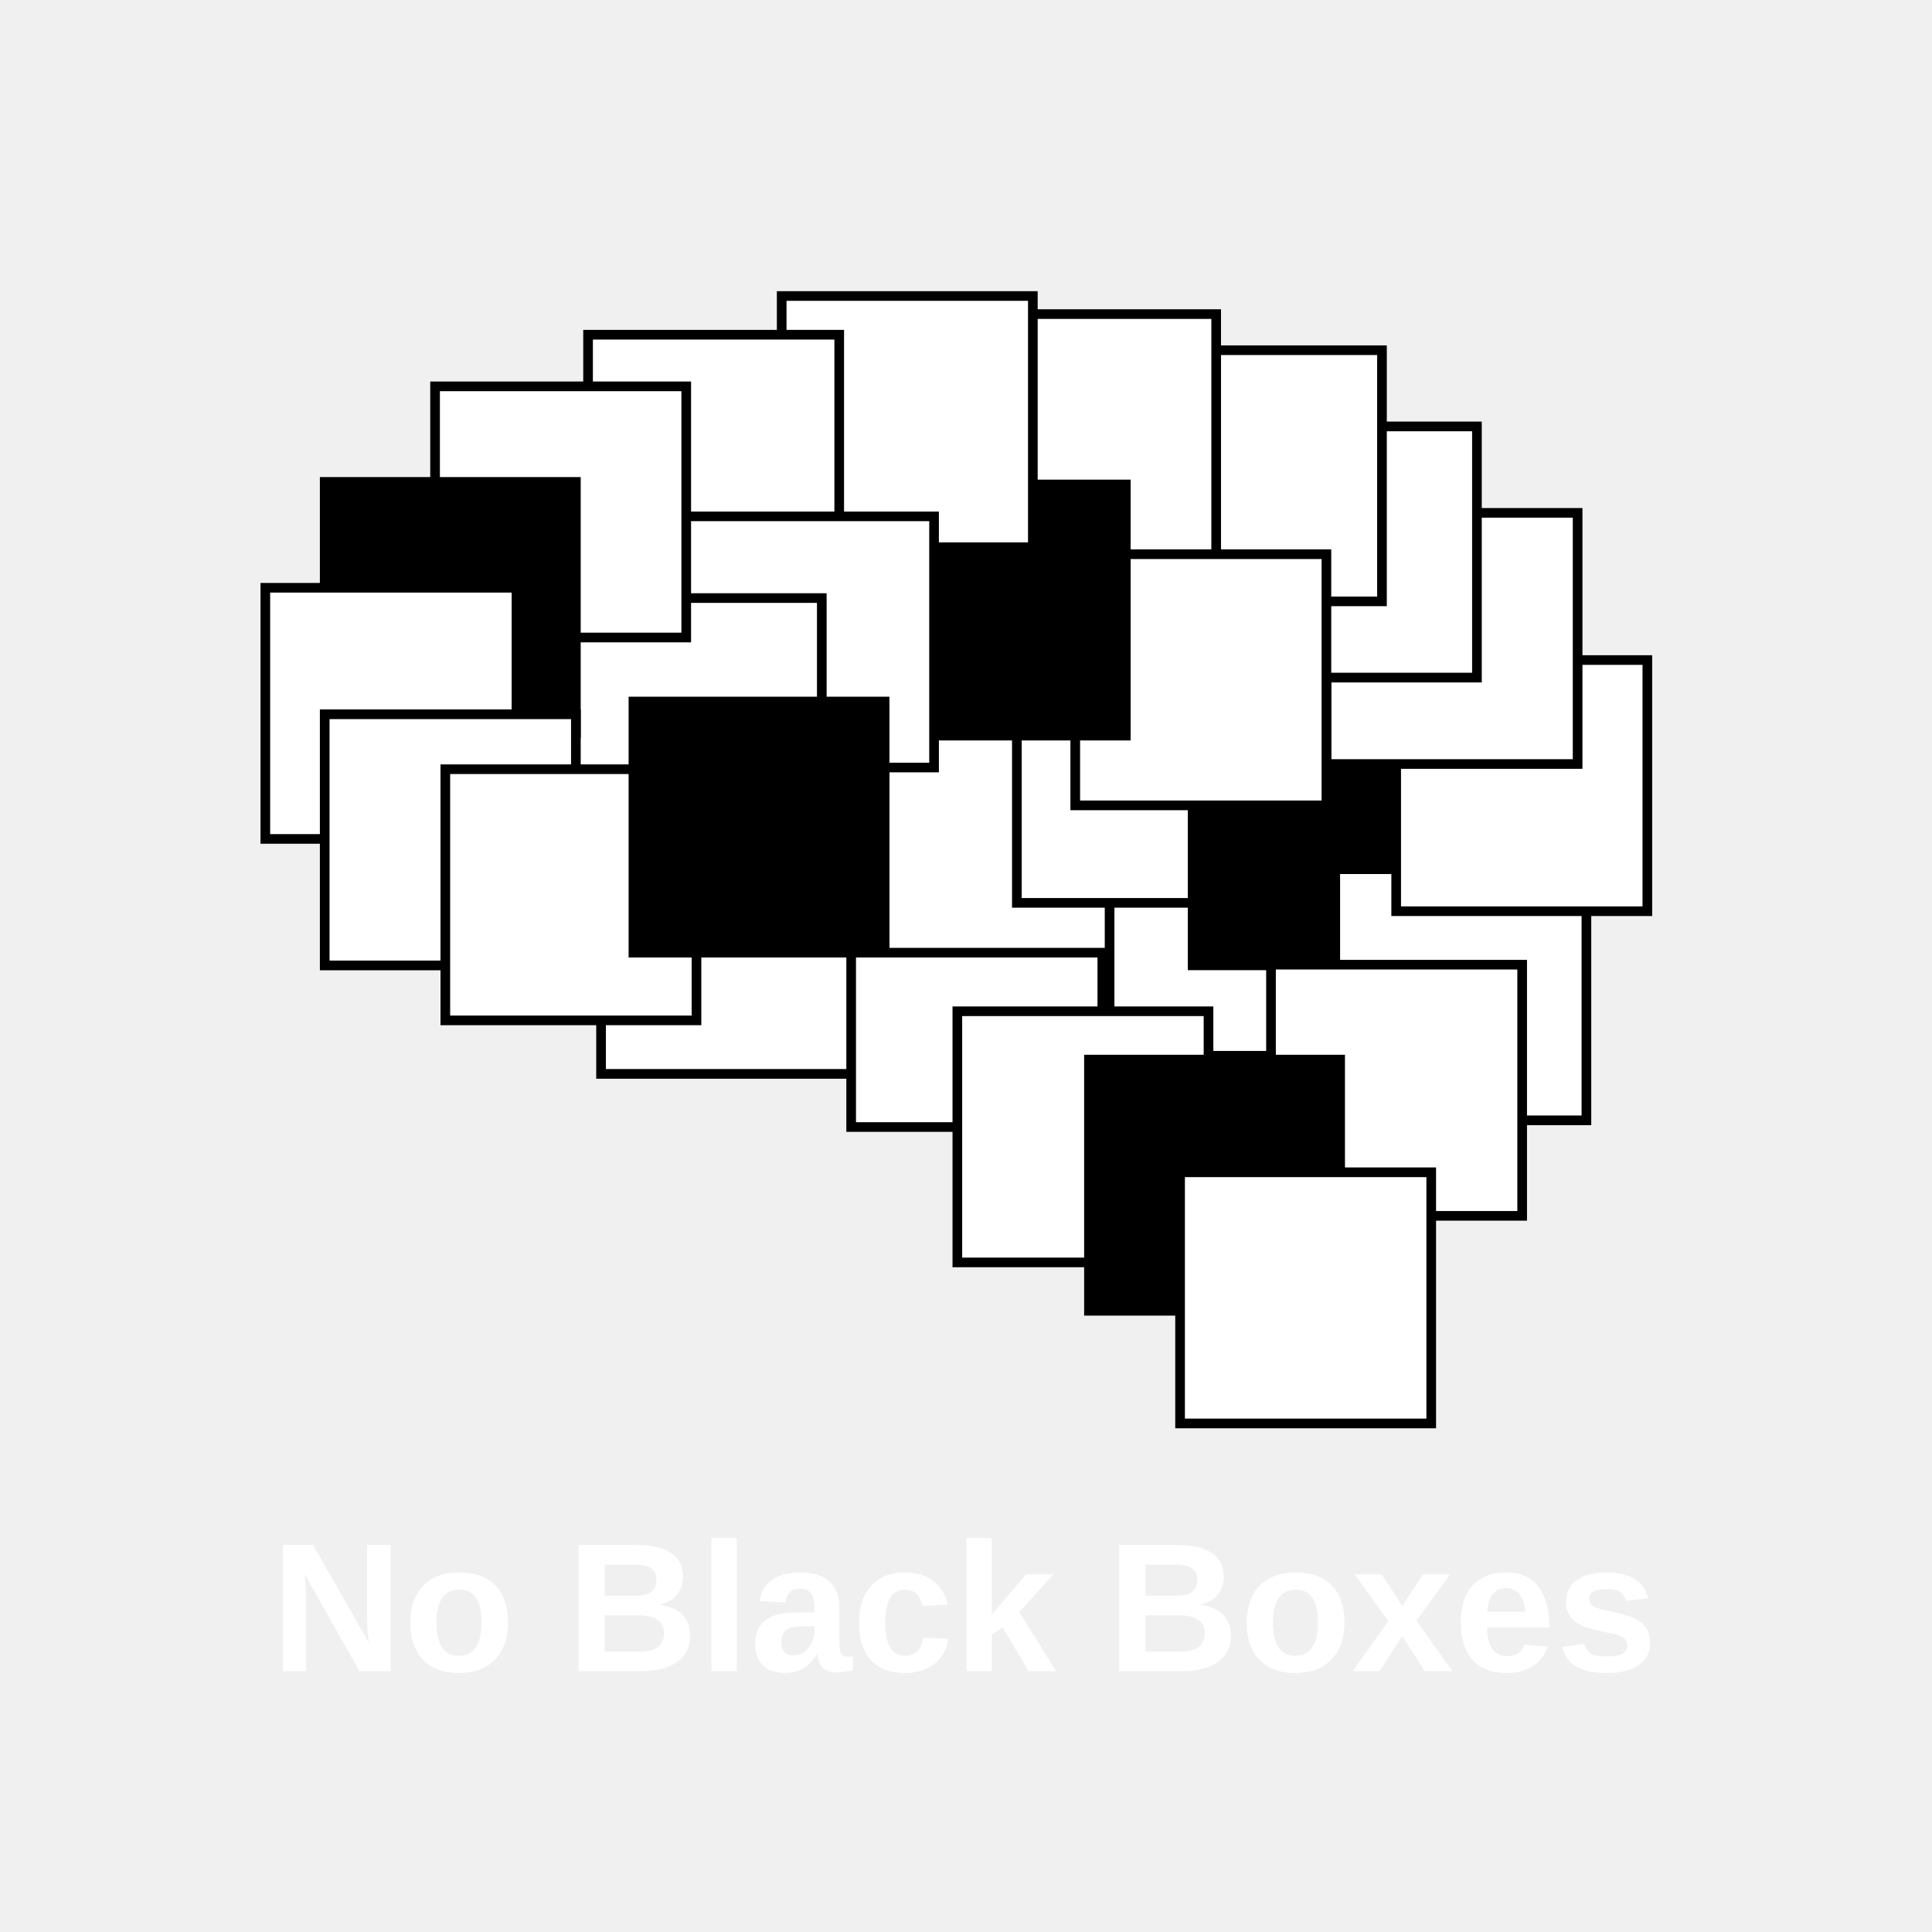
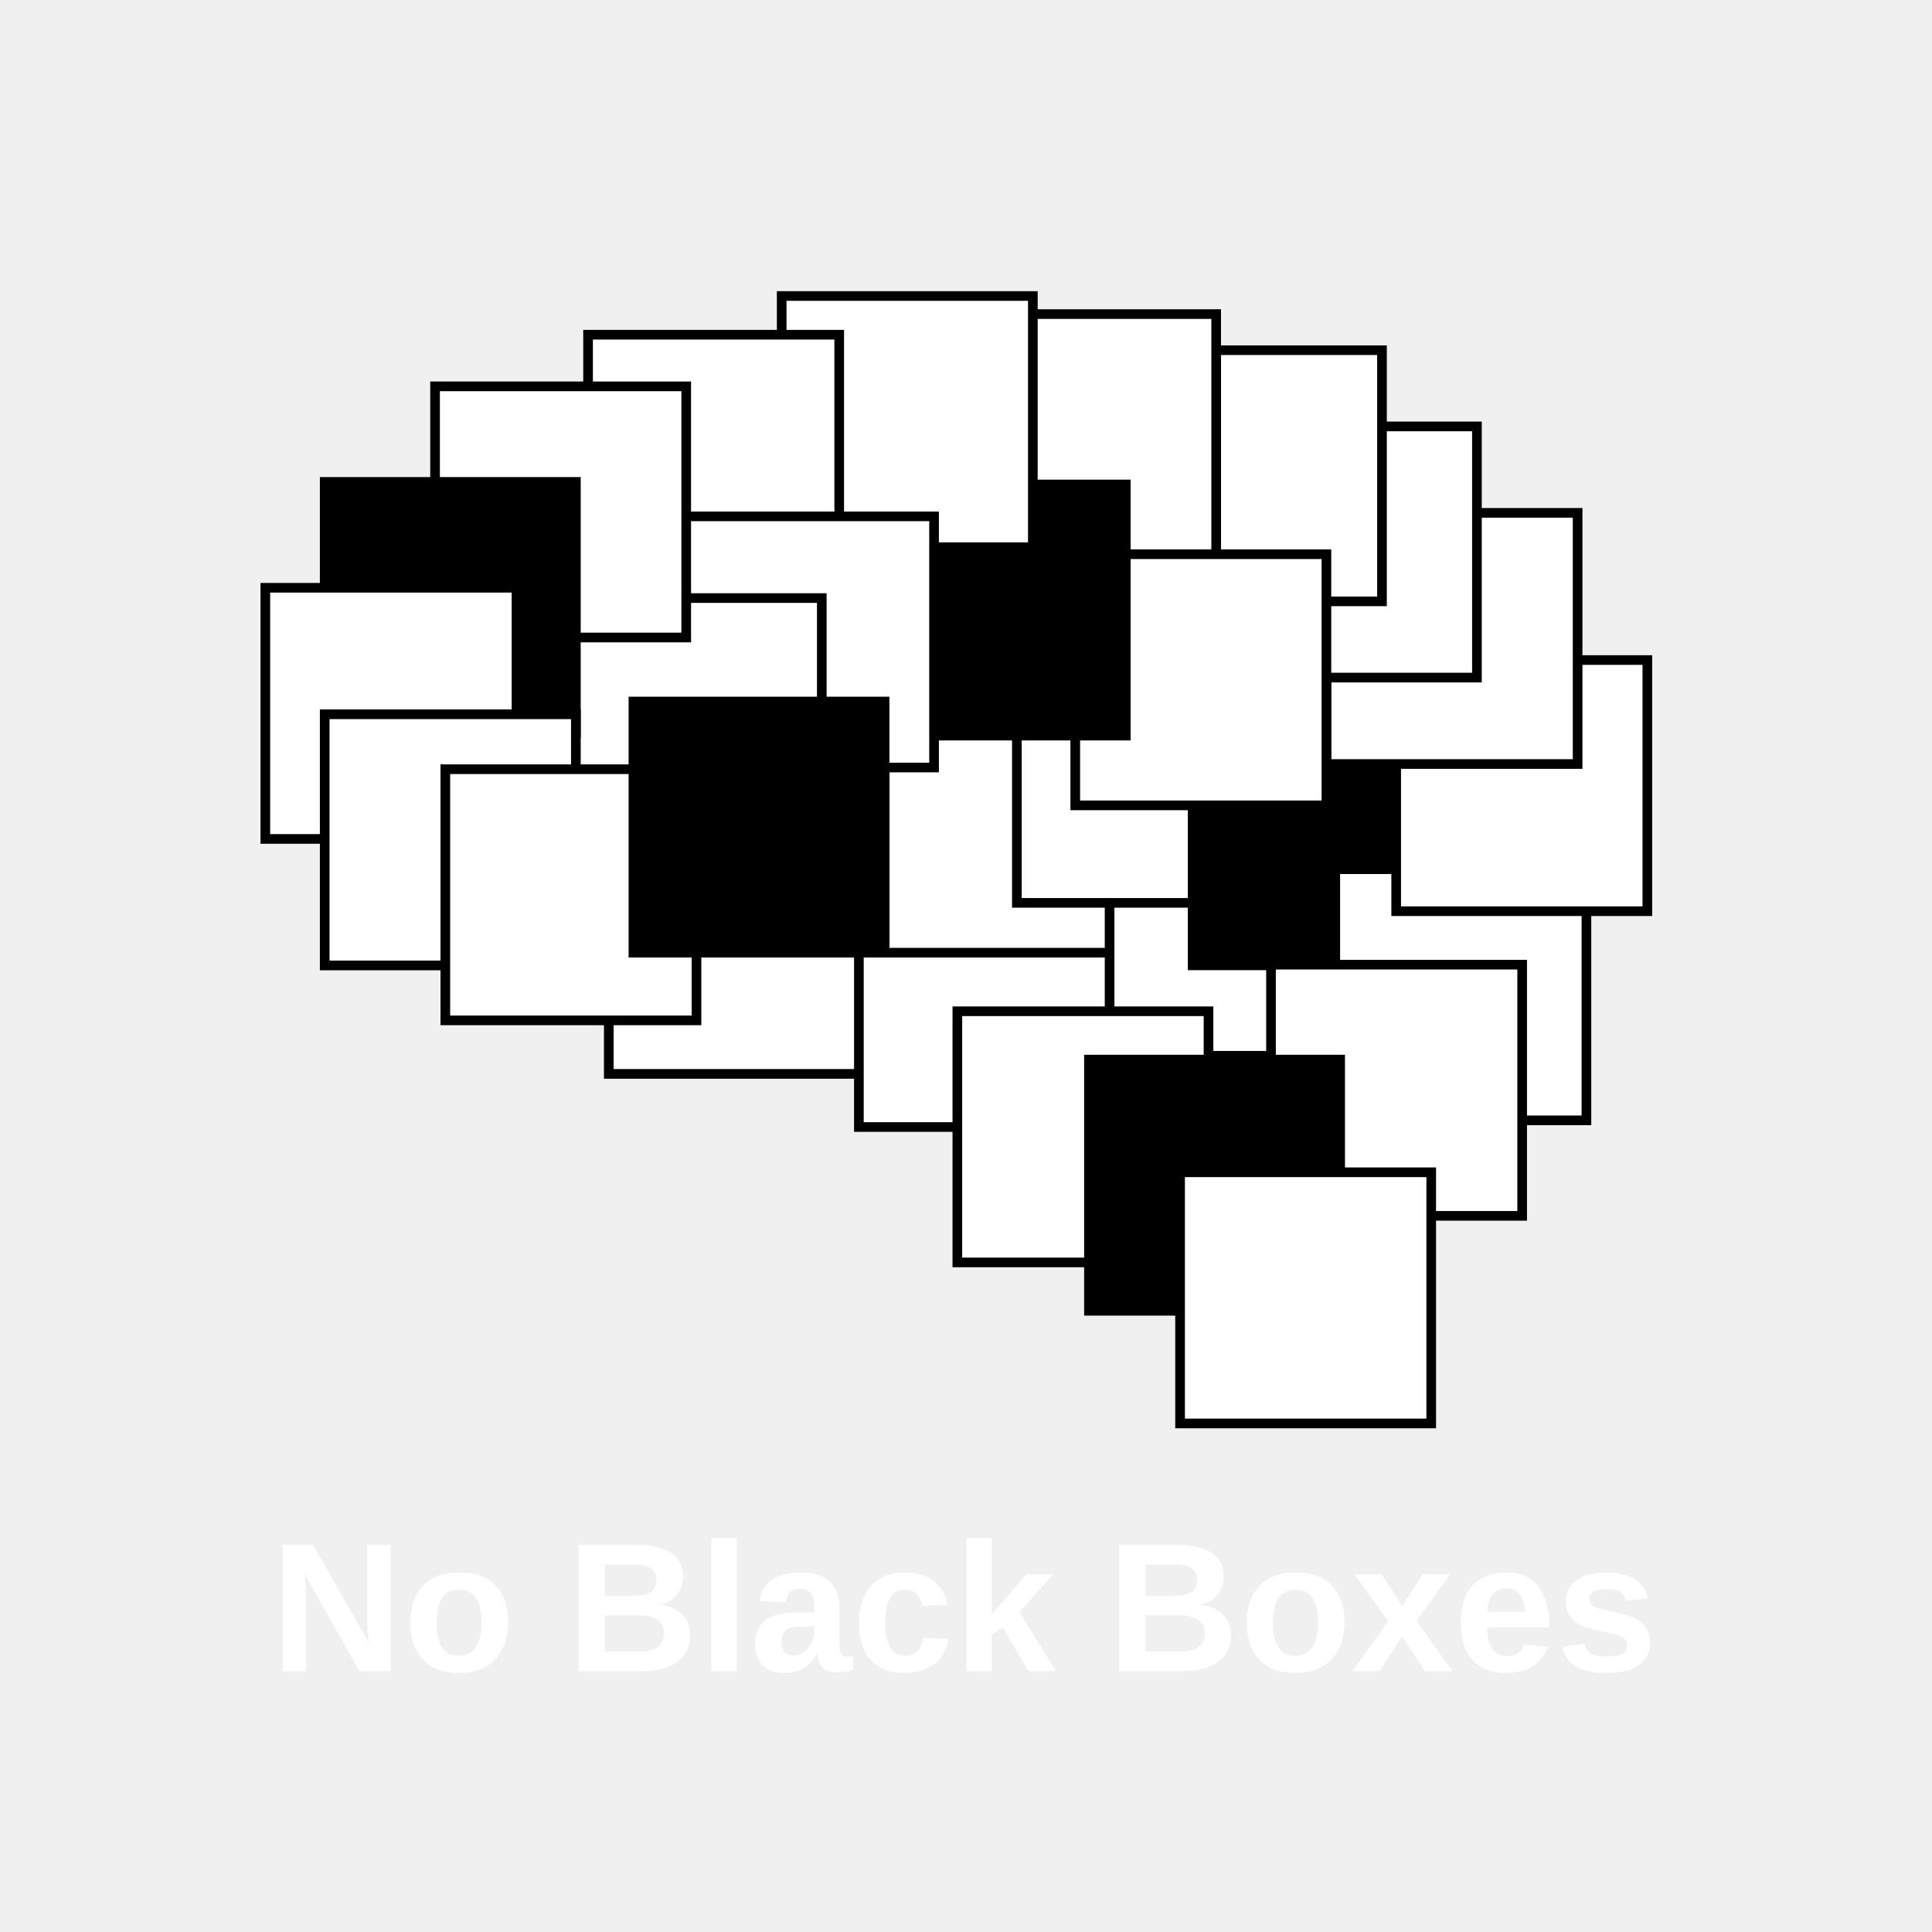
<svg xmlns="http://www.w3.org/2000/svg" id="logo_NBB_white_text" width="100mm" height="100mm" viewBox="0 0 100 100" version="1.1">
  <g id="Atoms" transform="scale(1,1) translate(0, 0)" style="fill:#FFFFFF;stroke:#000000;font-size:0.0px;">
-     <rect class="box" id="box_Atoms" x="31.111" y="42.584" width="13.0" height="13.0" style="fill-opacity:1;stroke-width:0.5;stroke-linecap:round;stroke-linejoin:miter;stroke-miterlimit:4;stroke-opacity:1" />
+     <rect class="box" id="box_Atoms" x="31.511" y="42.584" width="13.0" height="13.0" style="fill-opacity:1;stroke-width:0.5;stroke-linecap:round;stroke-linejoin:miter;stroke-miterlimit:4;stroke-opacity:1" />
  </g>
  <g id="Electrons" transform="scale(1,1) translate(0, 0)" style="fill:#FFFFFF;stroke:#000000;font-size:0.0px;">
-     <rect class="box" id="box_Electrons" x="44.056" y="45.334" width="13.0" height="13.0" style="fill-opacity:1;stroke-width:0.5;stroke-linecap:round;stroke-linejoin:miter;stroke-miterlimit:4;stroke-opacity:1" />
+     <rect class="box" id="box_Electrons" x="44.456" y="45.334" width="13.0" height="13.0" style="fill-opacity:1;stroke-width:0.5;stroke-linecap:round;stroke-linejoin:miter;stroke-miterlimit:4;stroke-opacity:1" />
  </g>
  <g id="Magnets" transform="scale(1,1) translate(0, 0)" style="fill:#FFFFFF;stroke:#000000;font-size:0.0px;">
    <rect class="box" id="box_Magnets" x="45.787" y="36.310" width="13.0" height="13.0" style="fill-opacity:1;stroke-width:0.5;stroke-linecap:round;stroke-linejoin:miter;stroke-miterlimit:4;stroke-opacity:1" />
  </g>
  <g id="Light" transform="scale(1,1) translate(0, 0)" style="fill:#FFFFFF;stroke:#000000;font-size:0.0px;">
    <rect class="box" id="box_Light" x="57.432" y="41.647" width="13.0" height="13.0" style="fill-opacity:1;stroke-width:0.5;stroke-linecap:round;stroke-linejoin:miter;stroke-miterlimit:4;stroke-opacity:1" />
  </g>
  <g id="Sensors" transform="scale(1,1) translate(0, 0)" style="fill:#FFFFFF;stroke:#000000;font-size:0.0px;">
    <rect class="box" id="box_Sensors" x="52.633" y="33.732" width="13.0" height="13.0" style="fill-opacity:1;stroke-width:0.5;stroke-linecap:round;stroke-linejoin:miter;stroke-miterlimit:4;stroke-opacity:1" />
  </g>
  <g id="Motors" transform="scale(1,1) translate(0, 0)" style="fill:#000000;stroke:#000000;font-size:0.0px;">
    <rect class="box" id="box_Motors" x="61.730" y="36.965" width="13.0" height="13.0" style="fill-opacity:1;stroke-width:0.5;stroke-linecap:round;stroke-linejoin:miter;stroke-miterlimit:4;stroke-opacity:1" />
  </g>
  <g id="Transistors" transform="scale(1,1) translate(0, 0)" style="fill:#FFFFFF;stroke:#000000;font-size:0.0px;">
    <rect class="box" id="box_Transistors" x="69.113" y="44.989" width="13.0" height="13.0" style="fill-opacity:1;stroke-width:0.5;stroke-linecap:round;stroke-linejoin:miter;stroke-miterlimit:4;stroke-opacity:1" />
  </g>
  <g id="Amplifiers" transform="scale(1,1) translate(0, 0)" style="fill:#FFFFFF;stroke:#000000;font-size:0.0px;">
    <rect class="box" id="box_Amplifiers" x="72.266" y="34.164" width="13.0" height="13.0" style="fill-opacity:1;stroke-width:0.5;stroke-linecap:round;stroke-linejoin:miter;stroke-miterlimit:4;stroke-opacity:1" />
  </g>
  <g id="Circuits" transform="scale(1,1) translate(0, 0)" style="fill:#FFFFFF;stroke:#000000;font-size:0.0px;">
    <rect class="box" id="box_Circuits" x="68.657" y="26.546" width="13.0" height="13.0" style="fill-opacity:1;stroke-width:0.5;stroke-linecap:round;stroke-linejoin:miter;stroke-miterlimit:4;stroke-opacity:1" />
  </g>
  <g id="Data" transform="scale(1,1) translate(0, 0)" style="fill:#FFFFFF;stroke:#000000;font-size:0.0px;">
    <rect class="box" id="box_Data" x="63.446" y="22.072" width="13.0" height="13.0" style="fill-opacity:1;stroke-width:0.5;stroke-linecap:round;stroke-linejoin:miter;stroke-miterlimit:4;stroke-opacity:1" />
  </g>
  <g id="Logic" transform="scale(1,1) translate(0, 0)" style="fill:#FFFFFF;stroke:#000000;font-size:0.0px;">
    <rect class="box" id="box_Logic" x="58.531" y="18.127" width="13.0" height="13.0" style="fill-opacity:1;stroke-width:0.5;stroke-linecap:round;stroke-linejoin:miter;stroke-miterlimit:4;stroke-opacity:1" />
  </g>
  <g id="Memory" transform="scale(1,1) translate(0, 0)" style="fill:#FFFFFF;stroke:#000000;font-size:0.0px;">
    <rect class="box" id="box_Memory" x="49.949" y="16.257" width="13.0" height="13.0" style="fill-opacity:1;stroke-width:0.5;stroke-linecap:round;stroke-linejoin:miter;stroke-miterlimit:4;stroke-opacity:1" />
  </g>
  <g id="FPGAs" transform="scale(1,1) translate(0, 0)" style="fill:#FFFFFF;stroke:#000000;font-size:0.0px;">
    <rect class="box" id="box_FPGAs" x="55.655" y="28.685" width="13.0" height="13.0" style="fill-opacity:1;stroke-width:0.5;stroke-linecap:round;stroke-linejoin:miter;stroke-miterlimit:4;stroke-opacity:1" />
  </g>
  <g id="Computers" transform="scale(1,1) translate(0, 0)" style="fill:#000000;stroke:#000000;font-size:0.0px;">
    <rect class="box" id="box_Computers" x="45.271" y="25.076" width="13.0" height="13.0" style="fill-opacity:1;stroke-width:0.5;stroke-linecap:round;stroke-linejoin:miter;stroke-miterlimit:4;stroke-opacity:1" />
  </g>
  <g id="Control" transform="scale(1,1) translate(0, 0)" style="fill:#FFFFFF;stroke:#000000;font-size:0.0px;">
    <rect class="box" id="box_Control" x="40.460" y="15.321" width="13.0" height="13.0" style="fill-opacity:1;stroke-width:0.5;stroke-linecap:round;stroke-linejoin:miter;stroke-miterlimit:4;stroke-opacity:1" />
  </g>
  <g id="Robotics" transform="scale(1,1) translate(0, 0)" style="fill:#FFFFFF;stroke:#000000;font-size:0.0px;">
    <rect class="box" id="box_Robotics" x="30.438" y="17.326" width="13.0" height="13.0" style="fill-opacity:1;stroke-width:0.5;stroke-linecap:round;stroke-linejoin:miter;stroke-miterlimit:4;stroke-opacity:1" />
  </g>
  <g id="Power" transform="scale(1,1) translate(0, 0)" style="fill:#FFFFFF;stroke:#000000;font-size:0.0px;">
    <rect class="box" id="box_Power" x="35.347" y="26.727" width="13.0" height="13.0" style="fill-opacity:1;stroke-width:0.5;stroke-linecap:round;stroke-linejoin:miter;stroke-miterlimit:4;stroke-opacity:1" />
  </g>
  <g id="Systems" transform="scale(1,1) translate(0, 0)" style="fill:#FFFFFF;stroke:#000000;font-size:0.0px;">
    <rect class="box" id="box_Systems" x="29.536" y="30.956" width="13.0" height="13.0" style="fill-opacity:1;stroke-width:0.5;stroke-linecap:round;stroke-linejoin:miter;stroke-miterlimit:4;stroke-opacity:1" />
  </g>
  <g id="Linux" transform="scale(1,1) translate(0, 0)" style="fill:#FFFFFF;stroke:#000000;font-size:0.0px;">
    <rect class="box" id="box_Linux" x="22.519" y="19.998" width="13.0" height="13.0" style="fill-opacity:1;stroke-width:0.5;stroke-linecap:round;stroke-linejoin:miter;stroke-miterlimit:4;stroke-opacity:1" />
  </g>
  <g id="Python" transform="scale(1,1) translate(0, 0)" style="fill:#000000;stroke:#000000;font-size:0.0px;">
    <rect class="box" id="box_Python" x="16.807" y="24.943" width="13.0" height="13.0" style="fill-opacity:1;stroke-width:0.5;stroke-linecap:round;stroke-linejoin:miter;stroke-miterlimit:4;stroke-opacity:1" />
  </g>
  <g id="Networks" transform="scale(1,1) translate(0, 0)" style="fill:#FFFFFF;stroke:#000000;font-size:0.0px;">
    <rect class="box" id="box_Networks" x="13.733" y="30.422" width="13.0" height="13.0" style="fill-opacity:1;stroke-width:0.5;stroke-linecap:round;stroke-linejoin:miter;stroke-miterlimit:4;stroke-opacity:1" />
  </g>
  <g id="Websites" transform="scale(1,1) translate(0, 0)" style="fill:#FFFFFF;stroke:#000000;font-size:0.0px;">
    <rect class="box" id="box_Websites" x="16.807" y="36.970" width="13.0" height="13.0" style="fill-opacity:1;stroke-width:0.5;stroke-linecap:round;stroke-linejoin:miter;stroke-miterlimit:4;stroke-opacity:1" />
  </g>
  <g id="Servers" transform="scale(1,1) translate(0, 0)" style="fill:#FFFFFF;stroke:#000000;font-size:0.0px;">
    <rect class="box" id="box_Servers" x="49.552" y="52.343" width="13.0" height="13.0" style="fill-opacity:1;stroke-width:0.5;stroke-linecap:round;stroke-linejoin:miter;stroke-miterlimit:4;stroke-opacity:1" />
  </g>
  <g id="Security" transform="scale(1,1) translate(0, 0)" style="fill:#FFFFFF;stroke:#000000;font-size:0.0px;">
    <rect class="box" id="box_Security" x="65.787" y="49.932" width="13.0" height="13.0" style="fill-opacity:1;stroke-width:0.5;stroke-linecap:round;stroke-linejoin:miter;stroke-miterlimit:4;stroke-opacity:1" />
  </g>
  <g id="Audio" transform="scale(1,1) translate(0, 0)" style="fill:#000000;stroke:#000000;font-size:0.0px;">
    <rect class="box" id="box_Audio" x="56.365" y="54.845" width="13.0" height="13.0" style="fill-opacity:1;stroke-width:0.5;stroke-linecap:round;stroke-linejoin:miter;stroke-miterlimit:4;stroke-opacity:1" />
  </g>
  <g id="Vision" transform="scale(1,1) translate(0, 0)" style="fill:#FFFFFF;stroke:#000000;font-size:0.0px;">
    <rect class="box" id="box_Vision" x="61.080" y="60.678" width="13.0" height="13.0" style="fill-opacity:1;stroke-width:0.5;stroke-linecap:round;stroke-linejoin:miter;stroke-miterlimit:4;stroke-opacity:1" />
  </g>
  <g id="Learning" transform="scale(1,1) translate(0, 0)" style="fill:#FFFFFF;stroke:#000000;font-size:0.0px;">
    <rect class="box" id="box_Learning" x="23.050" y="39.814" width="13.0" height="13.0" style="fill-opacity:1;stroke-width:0.5;stroke-linecap:round;stroke-linejoin:miter;stroke-miterlimit:4;stroke-opacity:1" />
  </g>
  <g id="Intelligence" transform="scale(1,1) translate(0, 0)" style="fill:#000000;stroke:#000000;font-size:0.0px;">
    <rect class="box" id="box_Intelligence" x="32.787" y="36.310" width="13.0" height="13.0" style="fill-opacity:1;stroke-width:0.5;stroke-linecap:round;stroke-linejoin:miter;stroke-miterlimit:4;stroke-opacity:1" />
  </g>
  <text class="text" id="text_NBB" x="14.000" y="86.500" style="font-style:normal;font-weight:bold;font-size:9.5px;line-height:1.25;font-family:'Arial';white-space:pre;display:inline;fill:#FFFFFF;fill-opacity:1;stroke:none">No Black Boxes</text>
</svg>
